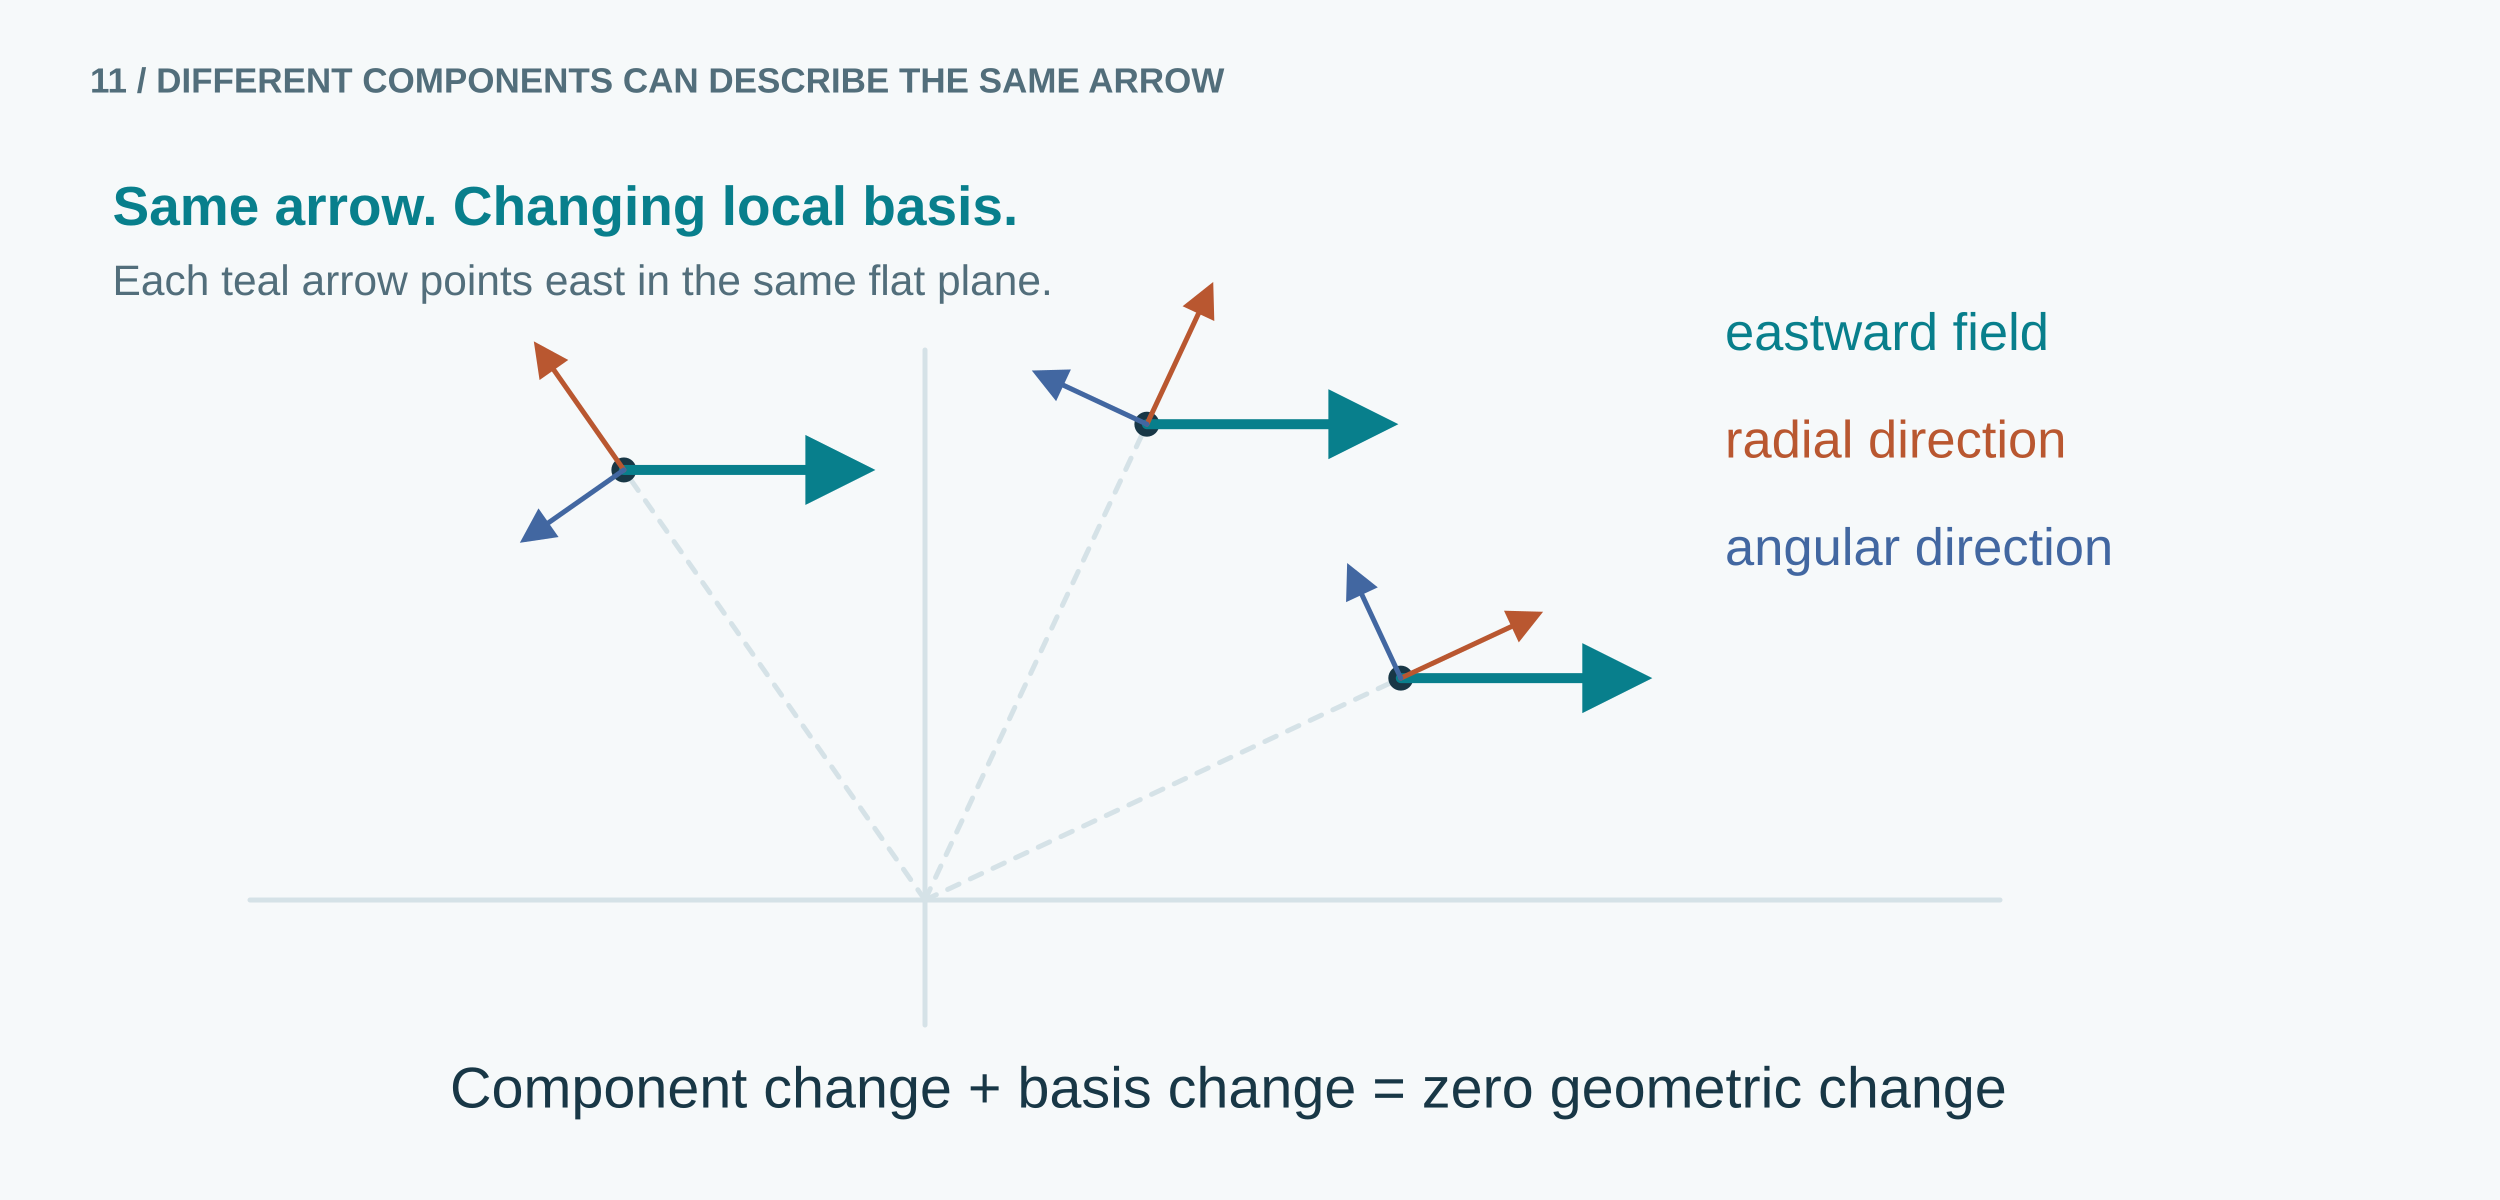
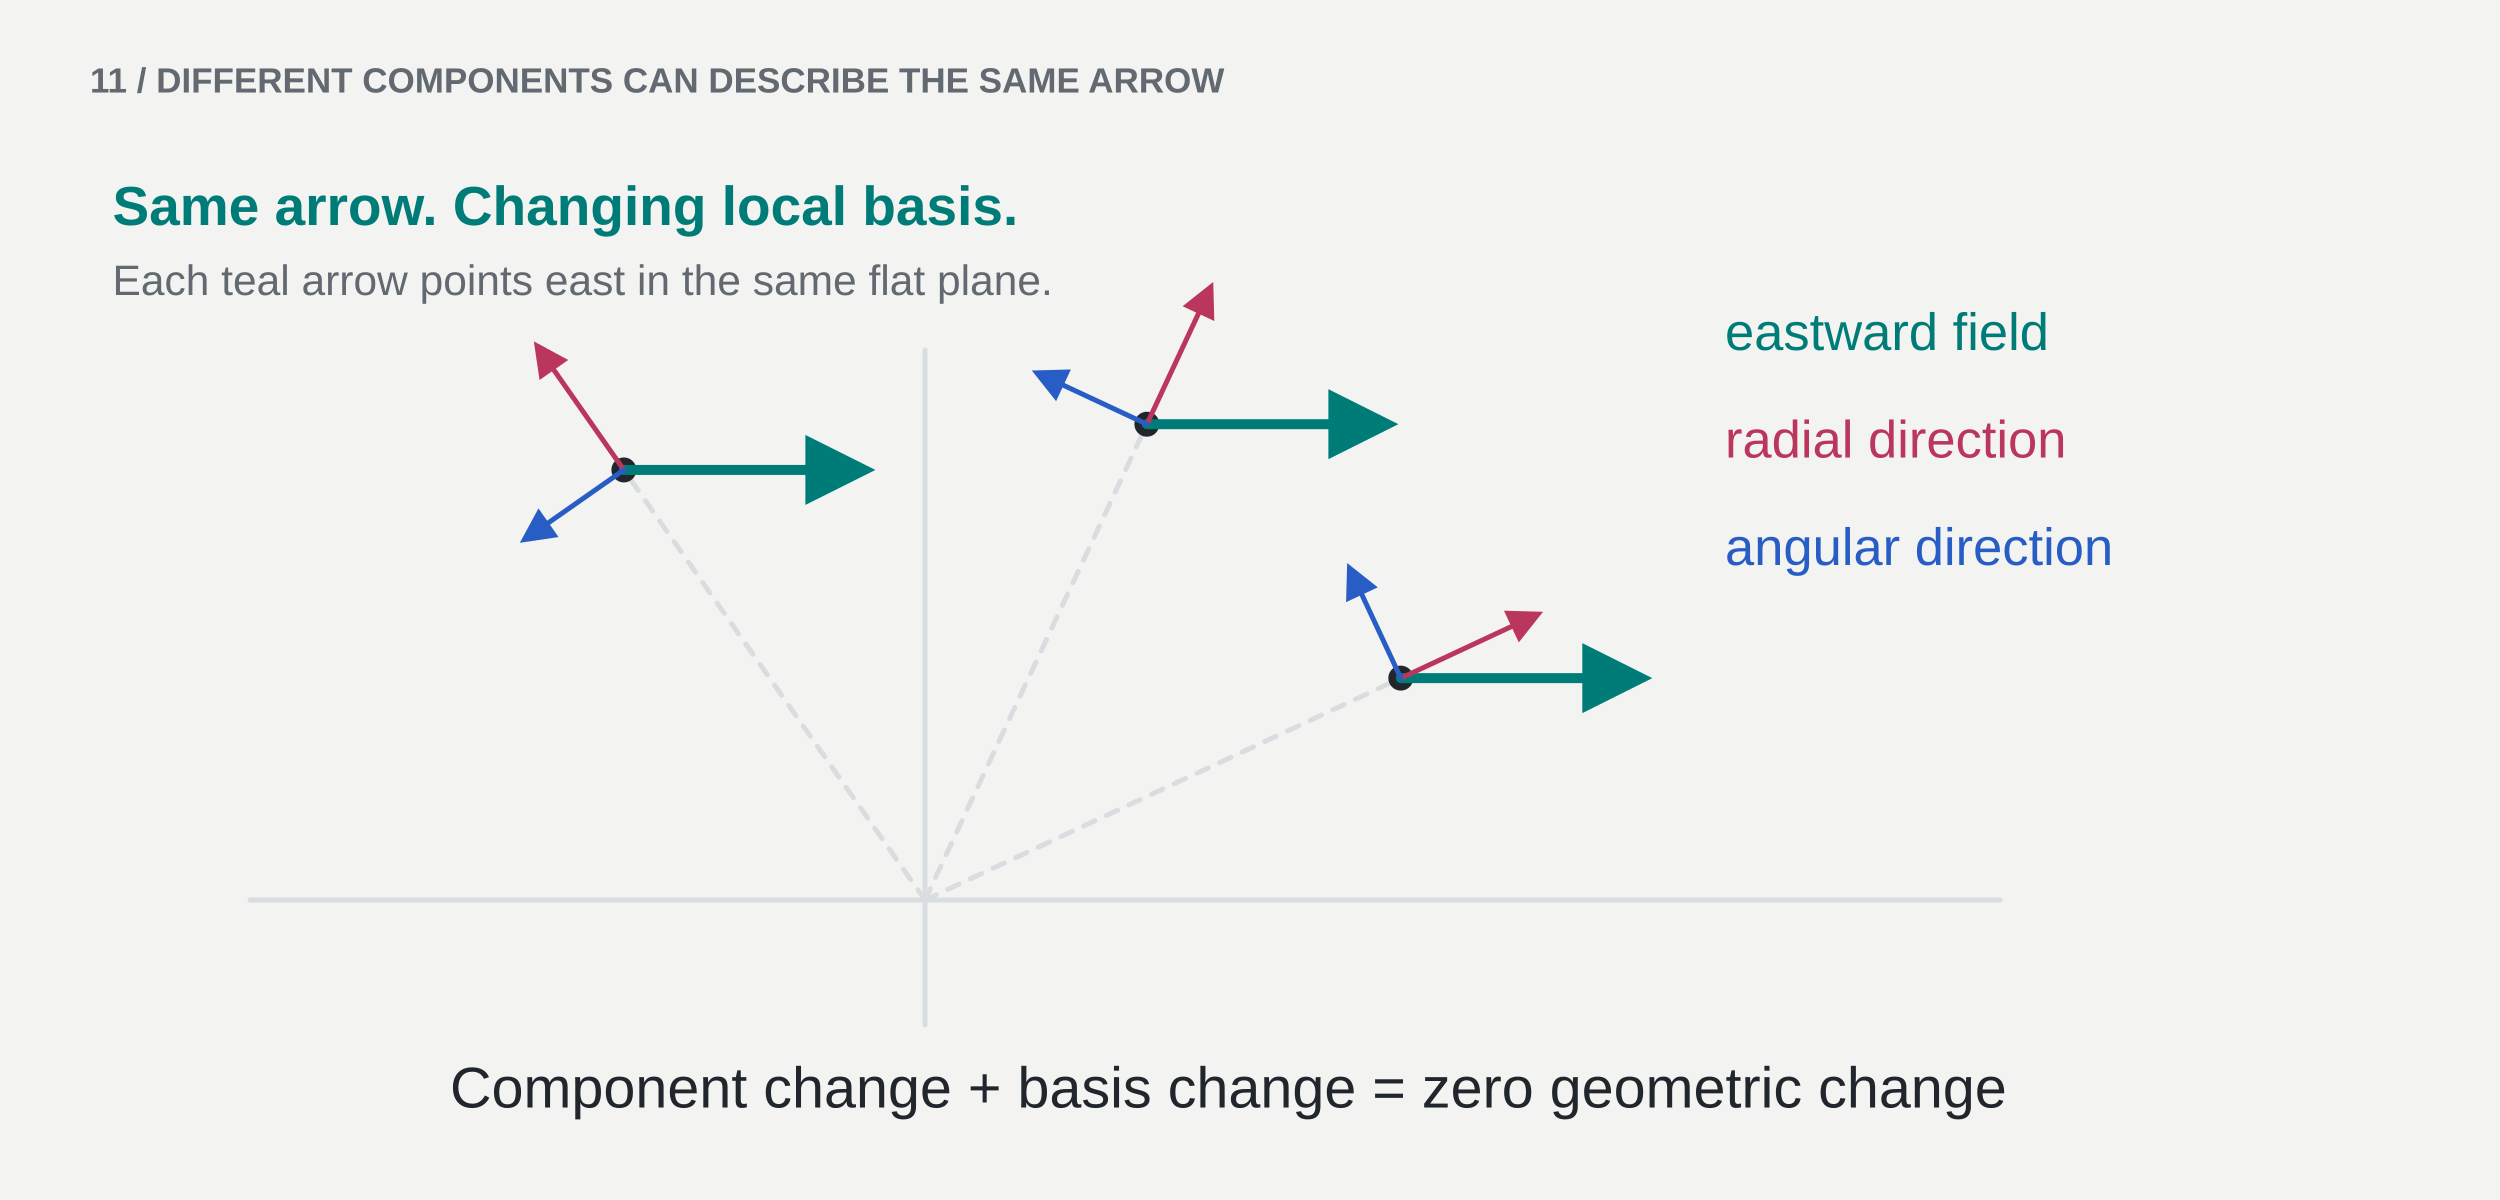
- <svg xmlns="http://www.w3.org/2000/svg" viewBox="0 0 1000 480" width="1000" height="480" role="img" aria-labelledby="title desc">
+ <svg xmlns="http://www.w3.org/2000/svg" class="gr-figure" viewBox="0 0 1000 480" width="1000" height="480" role="img" aria-labelledby="moving-basis-title moving-basis-desc">
+   <style>.gr-figure text{font-family:Manrope,Arial,sans-serif}.gr-figure .math-geometry{color:var(--geometry,#007c78)}.gr-figure .math-curvature{color:var(--curvature,#7951bb)}.gr-figure .math-transport{color:var(--transport,#275dc5)}.gr-figure .math-matter{color:var(--matter,#a25e00)}.gr-figure .math-observer{color:var(--observer,#bb365d)}@media(prefers-color-scheme:dark){svg.gr-figure:not(.embedded){--ink:#ebedf0;--muted:#a8b0bf;--geometry:#64d9c9;--curvature:#bd9cff;--transport:#8bb5ff;--matter:#f3c16e;--observer:#ff99b4;--line:#343e4f;--paper:#141b29;--figure-bg:#192231;--figure-tint:#243549}}</style>
  <defs>
-     <marker id="183746" viewBox="0 0 10 10" refX="8" refY="5" markerWidth="7" markerHeight="7" orient="auto-start-reverse">
-       <path d="M0,0 L10,5 L0,10 z" fill="#183746" />
+     <marker id="moving-basis-183746" viewBox="0 0 10 10" refX="8" refY="5" markerWidth="7" markerHeight="7" orient="auto-start-reverse">
+       <path d="M0,0 L10,5 L0,10 z" fill="var(--ink,#20262c)" />
    </marker>
-     <marker id="526e7b" viewBox="0 0 10 10" refX="8" refY="5" markerWidth="7" markerHeight="7" orient="auto-start-reverse">
-       <path d="M0,0 L10,5 L0,10 z" fill="#526e7b" />
+     <marker id="moving-basis-526e7b" viewBox="0 0 10 10" refX="8" refY="5" markerWidth="7" markerHeight="7" orient="auto-start-reverse">
+       <path d="M0,0 L10,5 L0,10 z" fill="var(--muted,#626971)" />
    </marker>
-     <marker id="087f8c" viewBox="0 0 10 10" refX="8" refY="5" markerWidth="7" markerHeight="7" orient="auto-start-reverse">
-       <path d="M0,0 L10,5 L0,10 z" fill="#087f8c" />
+     <marker id="moving-basis-087f8c" viewBox="0 0 10 10" refX="8" refY="5" markerWidth="7" markerHeight="7" orient="auto-start-reverse">
+       <path d="M0,0 L10,5 L0,10 z" fill="var(--geometry,#007c78)" />
    </marker>
-     <marker id="b95730" viewBox="0 0 10 10" refX="8" refY="5" markerWidth="7" markerHeight="7" orient="auto-start-reverse">
-       <path d="M0,0 L10,5 L0,10 z" fill="#b95730" />
+     <marker id="moving-basis-b95730" viewBox="0 0 10 10" refX="8" refY="5" markerWidth="7" markerHeight="7" orient="auto-start-reverse">
+       <path d="M0,0 L10,5 L0,10 z" fill="var(--observer,#bb365d)" />
    </marker>
-     <marker id="4267a1" viewBox="0 0 10 10" refX="8" refY="5" markerWidth="7" markerHeight="7" orient="auto-start-reverse">
-       <path d="M0,0 L10,5 L0,10 z" fill="#4267a1" />
+     <marker id="moving-basis-4267a1" viewBox="0 0 10 10" refX="8" refY="5" markerWidth="7" markerHeight="7" orient="auto-start-reverse">
+       <path d="M0,0 L10,5 L0,10 z" fill="var(--transport,#275dc5)" />
    </marker>
-     <marker id="b18225" viewBox="0 0 10 10" refX="8" refY="5" markerWidth="7" markerHeight="7" orient="auto-start-reverse">
-       <path d="M0,0 L10,5 L0,10 z" fill="#b18225" />
+     <marker id="moving-basis-b18225" viewBox="0 0 10 10" refX="8" refY="5" markerWidth="7" markerHeight="7" orient="auto-start-reverse">
+       <path d="M0,0 L10,5 L0,10 z" fill="var(--matter,#a25e00)" />
    </marker>
-     <marker id="d5e2e7" viewBox="0 0 10 10" refX="8" refY="5" markerWidth="7" markerHeight="7" orient="auto-start-reverse">
-       <path d="M0,0 L10,5 L0,10 z" fill="#d5e2e7" />
+     <marker id="moving-basis-d5e2e7" viewBox="0 0 10 10" refX="8" refY="5" markerWidth="7" markerHeight="7" orient="auto-start-reverse">
+       <path d="M0,0 L10,5 L0,10 z" fill="var(--line,#d9dddf)" />
    </marker>
  </defs>
-   <rect width="1000" height="480" fill="#f6f9fa" />
+   <rect width="1000" height="480" fill="var(--figure-bg,#f3f4f2)" />
  <g font-family="Arial, Helvetica, sans-serif" stroke-linejoin="round" stroke-linecap="round">
-     <text x="36.00" y="37.00" font-size="14" fill="#526e7b" text-anchor="start" font-weight="650">11 / DIFFERENT COMPONENTS CAN DESCRIBE THE SAME ARROW</text>
-     <text x="45.00" y="90.00" font-size="22" fill="#087f8c" text-anchor="start" font-weight="650">Same arrow. Changing local basis.</text>
-     <text x="45.00" y="118.00" font-size="17" fill="#526e7b" text-anchor="start" font-weight="400">Each teal arrow points east in the same flat plane.</text>
-     <path d="M100.00,360.00 L800.00,360.00" fill="none" stroke="#d5e2e7" stroke-width="2" />
-     <path d="M370.00,410.00 L370.00,140.00" fill="none" stroke="#d5e2e7" stroke-width="2" />
-     <path d="M370.00,360.00 L560.32,271.25" fill="none" stroke="#d5e2e7" stroke-width="2" stroke-dasharray="5 5" />
-     <circle cx="560.32" cy="271.25" r="4.00" stroke="#183746" fill="#183746" stroke-width="2" />
-     <path d="M560.32,271.25 L655.32,271.25" fill="none" stroke="#087f8c" stroke-width="4" marker-end="url(#087f8c)" />
-     <path d="M560.32,271.25 L614.70,245.89" fill="none" stroke="#b95730" stroke-width="2" marker-end="url(#b95730)" />
-     <path d="M560.32,271.25 L540.04,227.75" fill="none" stroke="#4267a1" stroke-width="2" marker-end="url(#4267a1)" />
-     <path d="M370.00,360.00 L458.75,169.68" fill="none" stroke="#d5e2e7" stroke-width="2" stroke-dasharray="5 5" />
-     <circle cx="458.75" cy="169.68" r="4.00" stroke="#183746" fill="#183746" stroke-width="2" />
-     <path d="M458.75,169.68 L553.75,169.68" fill="none" stroke="#087f8c" stroke-width="4" marker-end="url(#087f8c)" />
-     <path d="M458.75,169.68 L484.11,115.30" fill="none" stroke="#b95730" stroke-width="2" marker-end="url(#b95730)" />
-     <path d="M458.75,169.68 L415.25,149.39" fill="none" stroke="#4267a1" stroke-width="2" marker-end="url(#4267a1)" />
-     <path d="M370.00,360.00 L249.55,187.98" fill="none" stroke="#d5e2e7" stroke-width="2" stroke-dasharray="5 5" />
-     <circle cx="249.55" cy="187.98" r="4.00" stroke="#183746" fill="#183746" stroke-width="2" />
-     <path d="M249.55,187.98 L344.55,187.98" fill="none" stroke="#087f8c" stroke-width="4" marker-end="url(#087f8c)" />
-     <path d="M249.55,187.98 L215.13,138.83" fill="none" stroke="#b95730" stroke-width="2" marker-end="url(#b95730)" />
-     <path d="M249.55,187.98 L210.23,215.51" fill="none" stroke="#4267a1" stroke-width="2" marker-end="url(#4267a1)" />
-     <text x="690.00" y="140.00" font-size="21" fill="#087f8c" text-anchor="start" font-weight="400">eastward field</text>
-     <text x="690.00" y="183.00" font-size="21" fill="#b95730" text-anchor="start" font-weight="400">radial direction</text>
-     <text x="690.00" y="226.00" font-size="21" fill="#4267a1" text-anchor="start" font-weight="400">angular direction</text>
-     <text x="180.00" y="443.00" font-size="23" fill="#183746" text-anchor="start" font-weight="400">Component change + basis change = zero geometric change</text>
+     <text x="36.00" y="37.00" font-size="14" fill="var(--muted,#626971)" text-anchor="start" font-weight="650">11 / DIFFERENT COMPONENTS CAN DESCRIBE THE SAME ARROW</text>
+     <text x="45.00" y="90.00" font-size="22" fill="var(--geometry,#007c78)" text-anchor="start" font-weight="650">Same arrow. Changing local basis.</text>
+     <text x="45.00" y="118.00" font-size="17" fill="var(--muted,#626971)" text-anchor="start" font-weight="400">Each teal arrow points east in the same flat plane.</text>
+     <path d="M100.00,360.00 L800.00,360.00" fill="none" stroke="var(--line,#d9dddf)" stroke-width="2" />
+     <path d="M370.00,410.00 L370.00,140.00" fill="none" stroke="var(--line,#d9dddf)" stroke-width="2" />
+     <path d="M370.00,360.00 L560.32,271.25" fill="none" stroke="var(--line,#d9dddf)" stroke-width="2" stroke-dasharray="5 5" />
+     <circle cx="560.32" cy="271.25" r="4.00" stroke="var(--ink,#20262c)" fill="var(--ink,#20262c)" stroke-width="2" />
+     <path d="M560.32,271.25 L655.32,271.25" fill="none" stroke="var(--geometry,#007c78)" stroke-width="4" marker-end="url(#moving-basis-087f8c)" />
+     <path d="M560.32,271.25 L614.70,245.89" fill="none" stroke="var(--observer,#bb365d)" stroke-width="2" marker-end="url(#moving-basis-b95730)" />
+     <path d="M560.32,271.25 L540.04,227.75" fill="none" stroke="var(--transport,#275dc5)" stroke-width="2" marker-end="url(#moving-basis-4267a1)" />
+     <path d="M370.00,360.00 L458.75,169.68" fill="none" stroke="var(--line,#d9dddf)" stroke-width="2" stroke-dasharray="5 5" />
+     <circle cx="458.75" cy="169.68" r="4.00" stroke="var(--ink,#20262c)" fill="var(--ink,#20262c)" stroke-width="2" />
+     <path d="M458.75,169.68 L553.75,169.68" fill="none" stroke="var(--geometry,#007c78)" stroke-width="4" marker-end="url(#moving-basis-087f8c)" />
+     <path d="M458.75,169.68 L484.11,115.30" fill="none" stroke="var(--observer,#bb365d)" stroke-width="2" marker-end="url(#moving-basis-b95730)" />
+     <path d="M458.75,169.68 L415.25,149.39" fill="none" stroke="var(--transport,#275dc5)" stroke-width="2" marker-end="url(#moving-basis-4267a1)" />
+     <path d="M370.00,360.00 L249.55,187.98" fill="none" stroke="var(--line,#d9dddf)" stroke-width="2" stroke-dasharray="5 5" />
+     <circle cx="249.55" cy="187.98" r="4.00" stroke="var(--ink,#20262c)" fill="var(--ink,#20262c)" stroke-width="2" />
+     <path d="M249.55,187.98 L344.55,187.98" fill="none" stroke="var(--geometry,#007c78)" stroke-width="4" marker-end="url(#moving-basis-087f8c)" />
+     <path d="M249.55,187.98 L215.13,138.83" fill="none" stroke="var(--observer,#bb365d)" stroke-width="2" marker-end="url(#moving-basis-b95730)" />
+     <path d="M249.55,187.98 L210.23,215.51" fill="none" stroke="var(--transport,#275dc5)" stroke-width="2" marker-end="url(#moving-basis-4267a1)" />
+     <text x="690.00" y="140.00" font-size="21" fill="var(--geometry,#007c78)" text-anchor="start" font-weight="400">eastward field</text>
+     <text x="690.00" y="183.00" font-size="21" fill="var(--observer,#bb365d)" text-anchor="start" font-weight="400">radial direction</text>
+     <text x="690.00" y="226.00" font-size="21" fill="var(--transport,#275dc5)" text-anchor="start" font-weight="400">angular direction</text>
+     <text x="180.00" y="443.00" font-size="23" fill="var(--ink,#20262c)" text-anchor="start" font-weight="400">Component change + basis change = zero geometric change</text>
  </g>
</svg>
